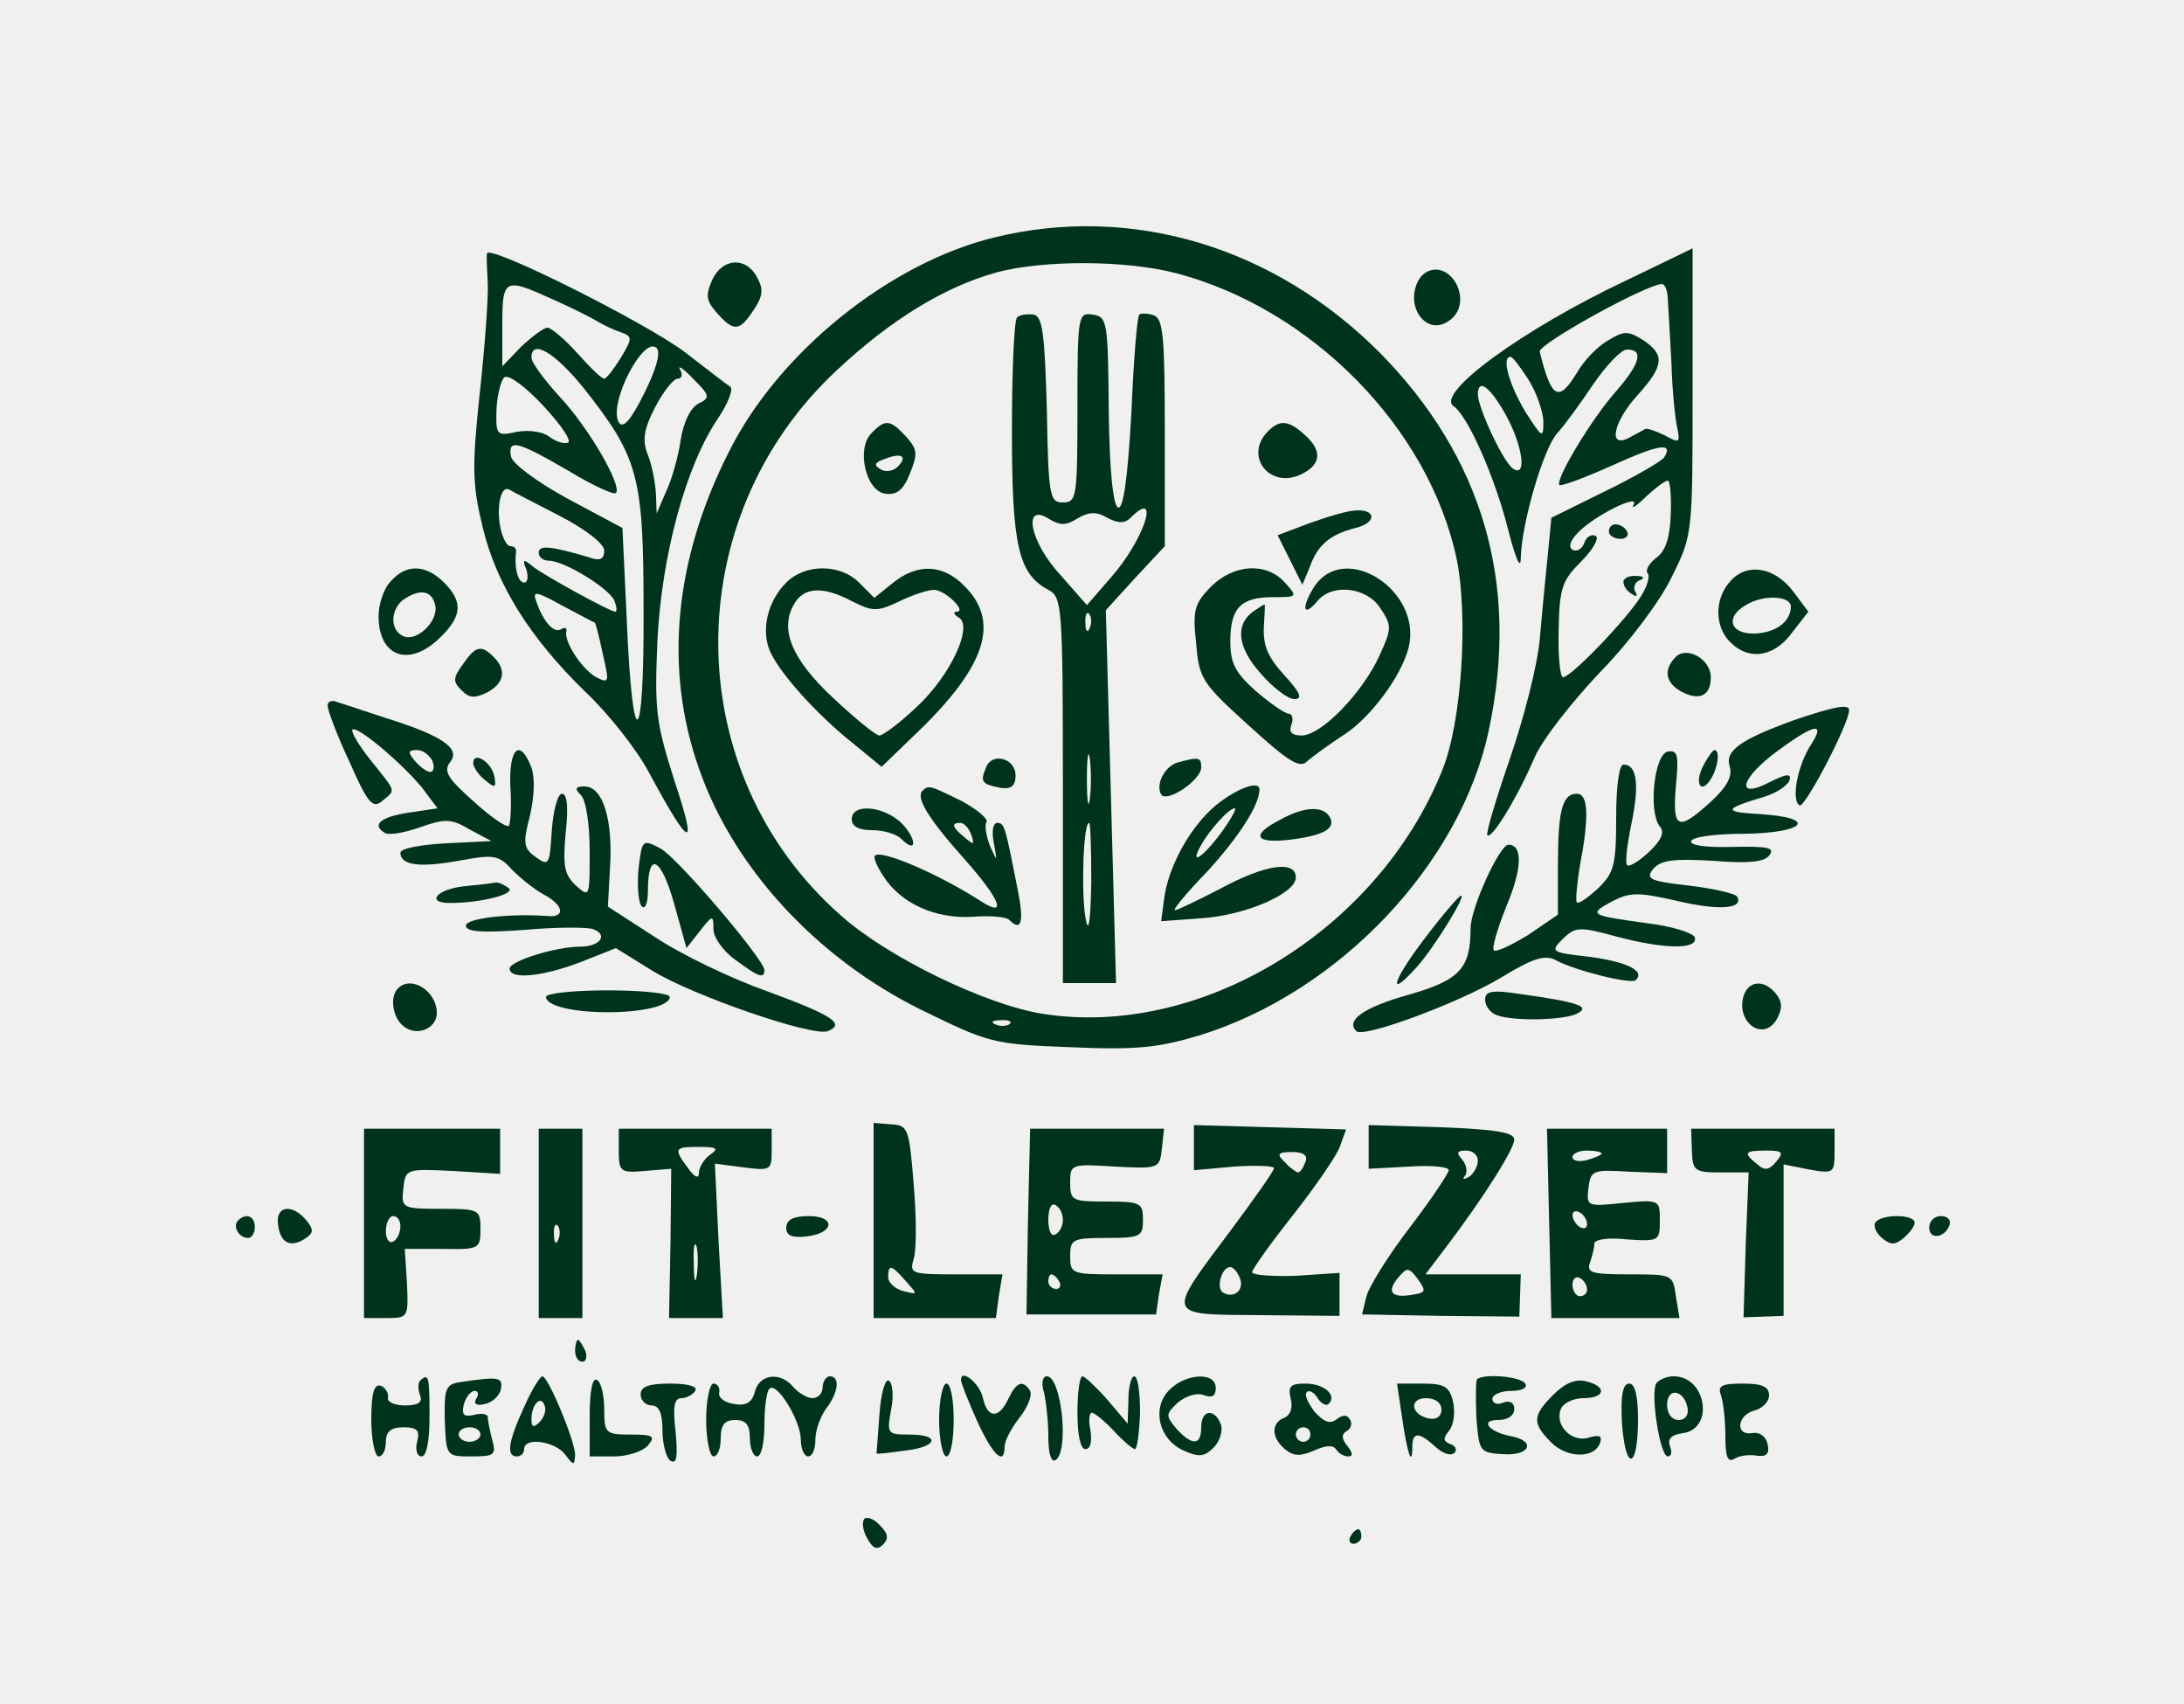
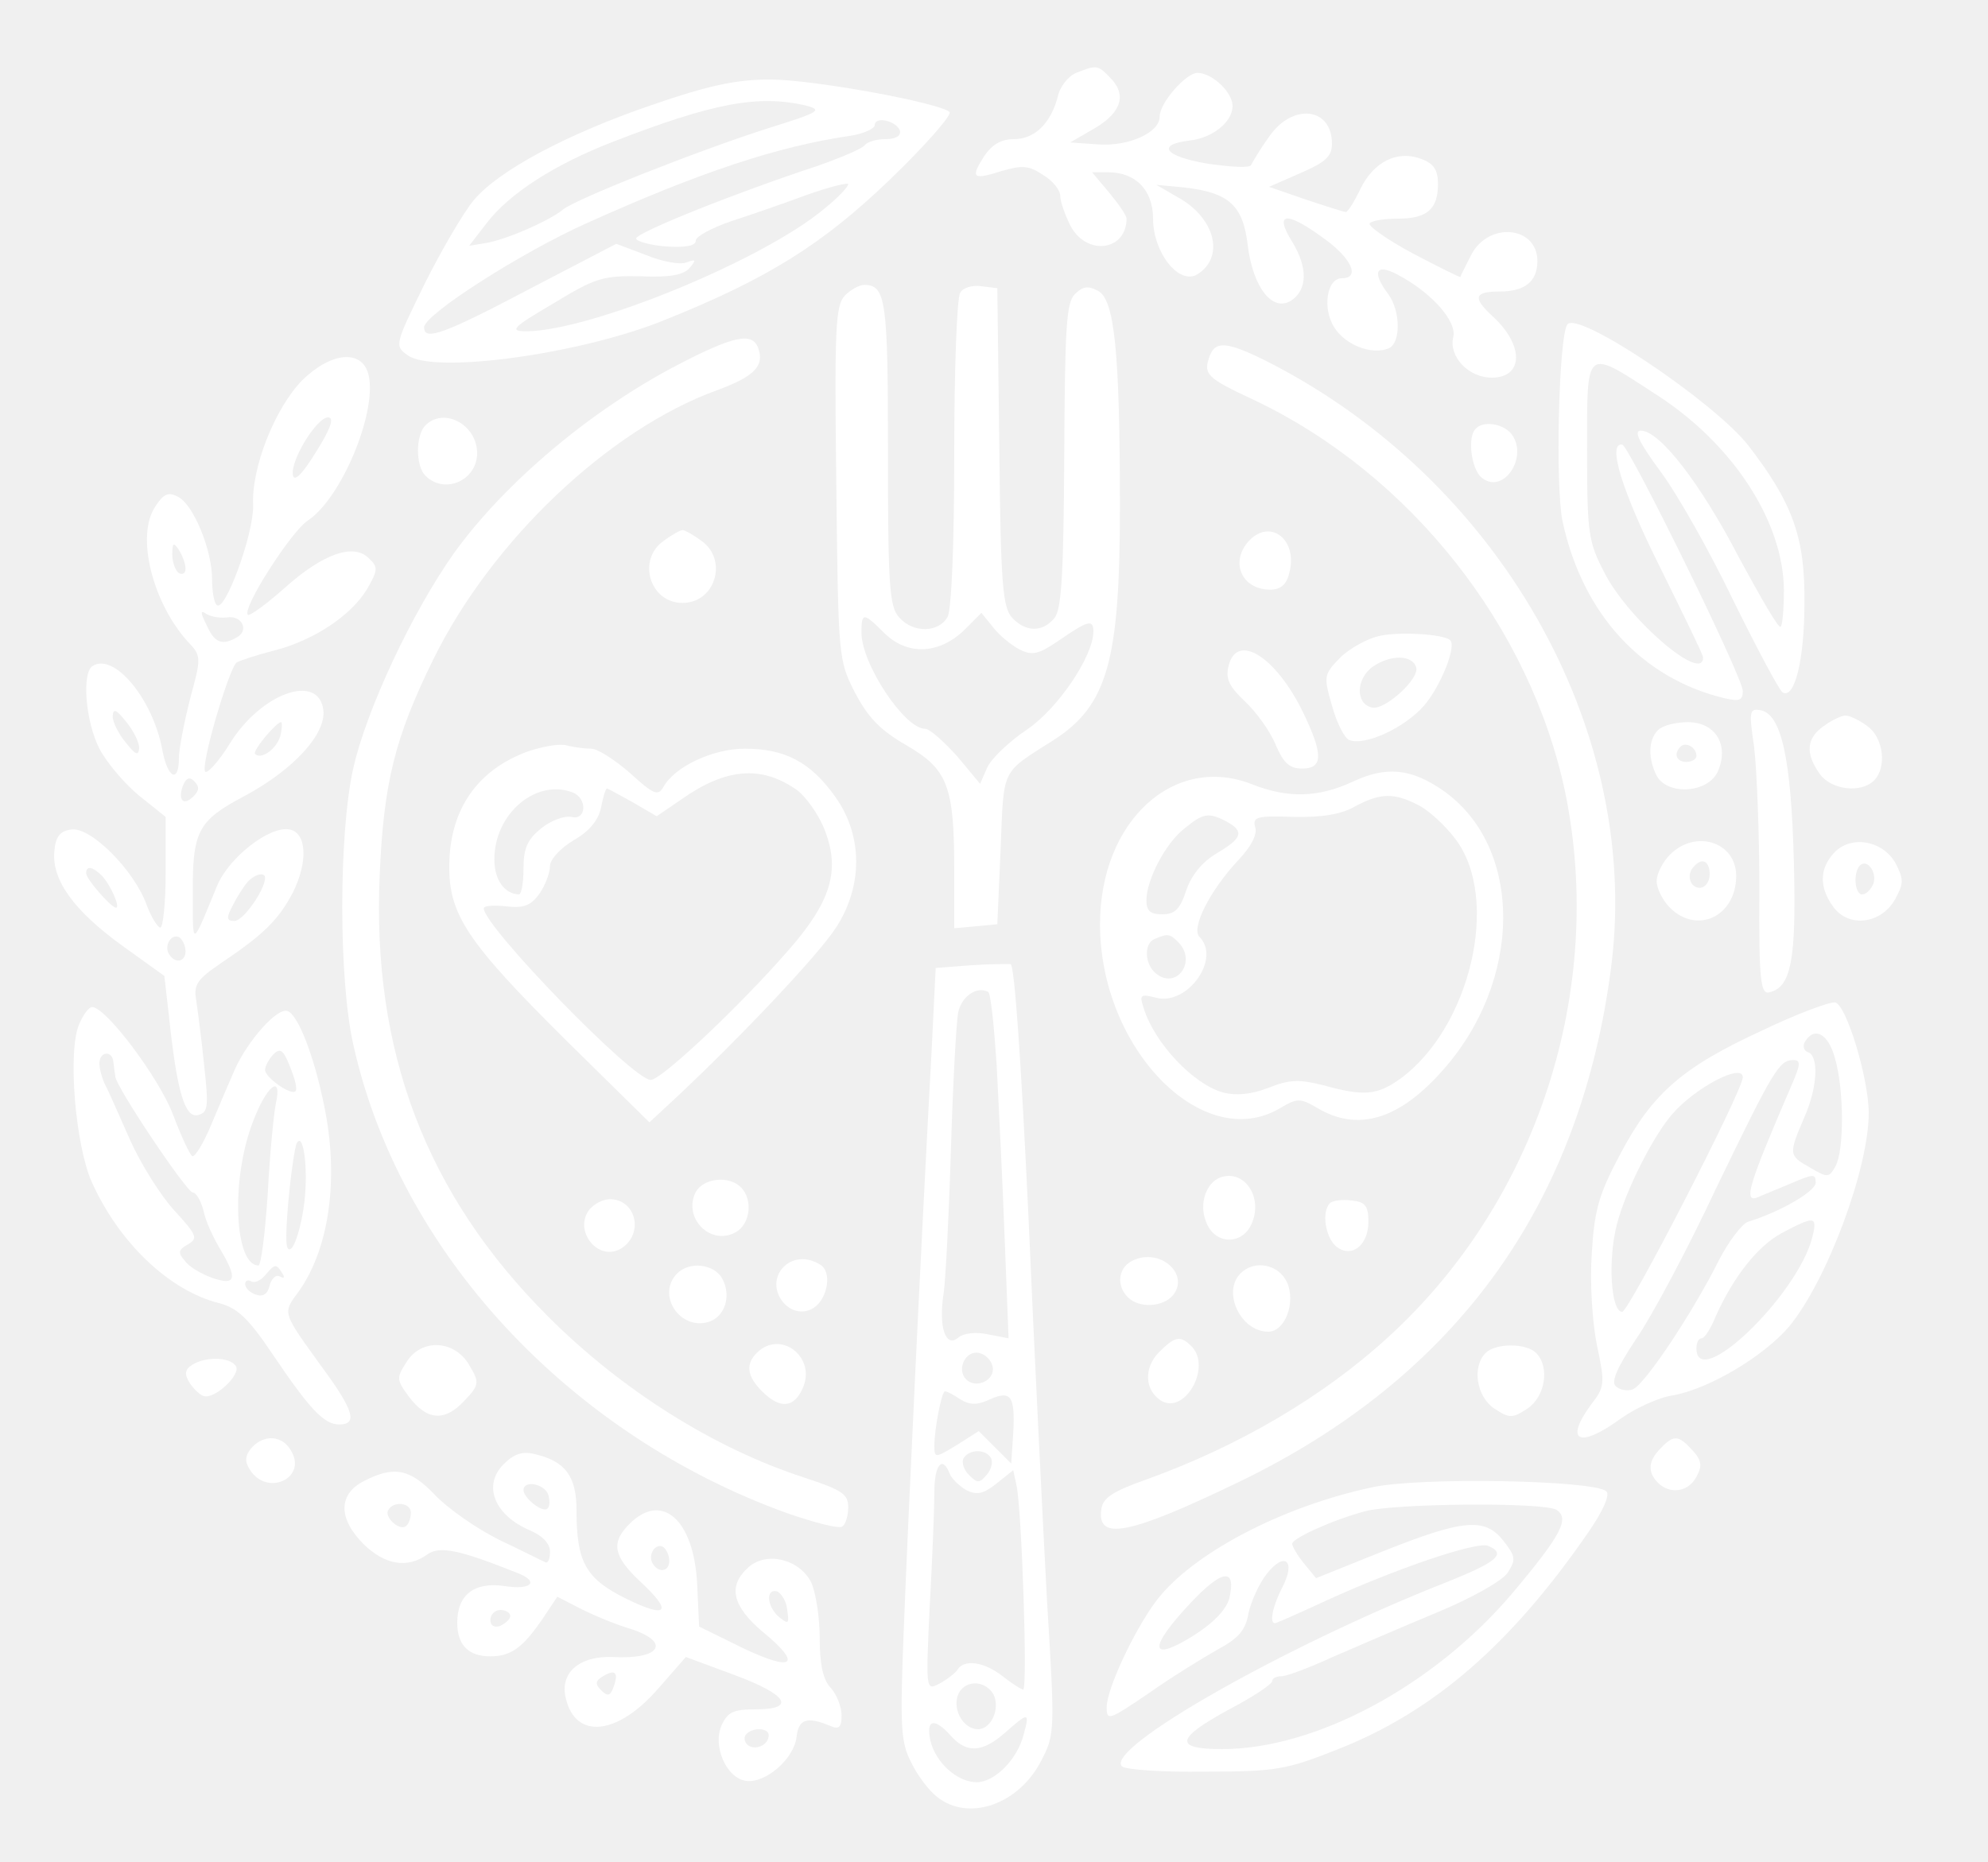
- <svg xmlns="http://www.w3.org/2000/svg" version="1.0" width="300pt" height="234pt" viewBox="0 0 300 234" preserveAspectRatio="xMidYMid meet">
-   <g transform="translate(0,234) scale(0.1,-0.1)" fill="#00331b" stroke="none">
-     <path d="M1366 2014 c-144 -35 -297 -158 -365 -295 -75 -148 -89 -298 -41 -434 47 -136 161 -260 304 -331 94 -46 99 -48 205 -52 91 -4 121 -1 178 16 192 59 359 235 398 419 43 201 -8 375 -150 519 -145 145 -340 204 -529 158z m249 -49 c187 -49 348 -213 386 -393 16 -80 7 -224 -20 -290 -89 -221 -333 -369 -550 -334 -79 13 -212 78 -275 134 -224 196 -226 547 -5 751 73 68 146 113 218 133 64 17 176 17 246 -1z m-228 -1031 c-3 -3 -12 -4 -19 -1 -8 3 -5 6 6 6 11 1 17 -2 13 -5z" />
-     <path d="M1397 1904 c-4 -4 -7 -74 -7 -156 0 -158 9 -196 50 -218 19 -10 20 -21 20 -275 l0 -265 37 0 36 0 -7 256 -7 256 40 44 41 44 0 155 c0 131 -2 157 -15 162 -9 3 -18 3 -20 1 -3 -2 -8 -64 -11 -137 -5 -88 -11 -130 -18 -128 -7 2 -12 50 -13 133 -1 123 -2 129 -22 132 -20 3 -21 0 -21 -127 0 -124 -1 -131 -20 -131 -18 0 -20 8 -22 127 -3 106 -6 128 -18 131 -9 1 -19 0 -23 -4z m83 -276 c15 9 26 10 41 1 15 -8 24 -8 32 0 42 42 19 -30 -27 -82 l-33 -38 -36 41 c-42 45 -53 100 -17 78 16 -10 24 -10 40 0z m17 -150 c-3 -8 -6 -5 -6 6 -1 11 2 17 5 13 3 -3 4 -12 1 -19z m0 -235 c-2 -16 -4 -3 -4 27 0 30 2 43 4 28 2 -16 2 -40 0 -55z m2 -115 c-1 -56 -4 -72 -8 -48 -6 35 -3 130 5 130 2 0 3 -37 3 -82z" />
-     <path d="M1197 1745 c-21 -21 -8 -79 19 -83 16 -2 25 5 34 28 11 27 10 33 -5 50 -22 24 -29 25 -48 5z m36 -46 c-6 -6 -17 -8 -24 -3 -9 5 -8 9 7 14 23 9 31 3 17 -11z" />
-     <path d="M1742 1748 c-35 -35 4 -82 48 -58 25 13 26 32 2 53 -22 20 -34 21 -50 5z" />
-     <path d="M1800 1622 l-45 -17 17 -34 17 -34 10 24 c11 31 28 45 63 54 29 7 29 26 0 24 -9 0 -37 -8 -62 -17z" />
-     <path d="M1080 1540 c-26 -26 -35 -66 -22 -95 14 -31 66 -88 114 -126 l39 -32 56 54 c88 87 106 146 58 194 -29 30 -64 32 -98 5 l-26 -21 -21 21 c-26 26 -74 26 -100 0z m91 -26 c28 -14 34 -14 64 0 18 9 40 16 48 16 15 0 46 -30 31 -30 -5 0 -4 -4 3 -8 20 -12 -11 -79 -57 -122 -23 -22 -47 -40 -52 -40 -5 0 -33 23 -63 51 -57 53 -74 94 -55 128 13 25 40 27 81 5z" />
-     <path d="M1663 1534 c-22 -23 -25 -31 -20 -77 4 -49 8 -55 72 -113 56 -51 71 -60 81 -49 8 7 29 22 47 34 38 23 82 82 92 122 19 78 -88 147 -130 83 -18 -29 -15 -43 5 -19 20 24 67 19 86 -10 16 -24 16 -28 -1 -65 -23 -51 -80 -110 -107 -110 -14 0 -18 5 -14 15 3 8 1 15 -4 15 -5 0 -25 14 -45 31 -28 25 -35 38 -35 68 0 46 14 61 59 61 33 0 34 0 16 20 -25 28 -70 26 -102 -6z" />
-     <path d="M1724 1502 c-28 -18 -25 -50 7 -86 17 -20 38 -36 47 -36 12 0 8 9 -14 33 -22 24 -29 40 -28 65 1 17 2 32 1 32 -1 0 -7 -4 -13 -8z" />
-     <path d="M1354 1285 c-8 -19 -5 -22 21 -27 14 -2 20 3 20 17 0 24 -33 33 -41 10z" />
-     <path d="M1618 1293 c-18 -5 -31 -30 -23 -44 8 -12 55 20 55 37 0 14 -3 15 -32 7z" />
-     <path d="M1267 1254 c-9 -10 8 -38 58 -94 49 -55 59 -81 23 -58 -57 37 -138 72 -146 63 -3 -2 3 -16 12 -29 24 -37 71 -58 122 -55 24 2 46 0 50 -4 17 -17 21 -4 12 41 -17 86 -18 92 -28 92 -6 0 -8 -12 -5 -27 5 -27 5 -27 -5 -5 -5 13 -8 28 -5 33 3 4 -12 17 -34 29 -45 22 -45 22 -54 14z m67 -60 c5 -14 4 -15 -9 -4 -17 14 -19 20 -6 20 5 0 12 -7 15 -16z" />
-     <path d="M1670 1234 c-36 -30 -66 -86 -71 -129 l-4 -30 55 4 c61 4 130 34 130 56 0 24 -42 18 -103 -15 -31 -16 -60 -30 -63 -30 -4 0 16 24 45 54 42 46 71 90 71 112 0 13 -32 1 -60 -22z m10 -34 c-26 -36 -47 -51 -31 -22 12 22 39 52 47 52 3 0 -4 -13 -16 -30z" />
-     <path d="M1170 1215 c0 -10 10 -15 28 -15 15 0 33 -5 40 -12 21 -21 22 -2 2 20 -24 25 -70 30 -70 7z" />
-     <path d="M1758 1214 c-41 -21 -34 -33 15 -27 47 6 63 16 53 32 -10 15 -36 13 -68 -5z" />
-     <path d="M669 1992 c-1 -4 0 -22 1 -41 1 -19 -4 -87 -11 -151 -11 -103 -10 -126 4 -184 19 -79 65 -152 141 -226 32 -30 71 -80 87 -110 57 -106 68 -110 36 -14 -26 82 -28 97 -24 194 6 118 39 240 83 305 14 21 22 41 17 44 -5 3 -33 25 -63 48 -55 41 -269 148 -271 135z m90 -63 c25 -11 53 -25 61 -30 8 -5 23 -12 32 -15 17 -6 17 -8 1 -35 -10 -16 -20 -29 -23 -29 -4 0 -20 16 -37 35 -17 19 -36 35 -41 35 -5 0 -21 -12 -36 -26 l-26 -27 0 57 c0 64 3 65 69 35z m126 -129 c-19 -38 -29 -49 -35 -40 -15 25 34 120 52 102 6 -6 -1 -30 -17 -62z m-84 8 c76 -96 83 -121 83 -305 1 -193 -15 -204 -23 -16 l-6 128 -75 40 c-42 23 -76 48 -78 58 -5 25 9 21 78 -19 33 -20 63 -34 66 -31 9 9 -36 88 -77 132 -21 23 -39 47 -39 54 0 26 32 7 71 -41z m159 -22 c-11 -5 -21 -25 -25 -50 -3 -22 -12 -54 -20 -71 l-13 -30 -1 27 c-1 15 -5 38 -11 53 -8 20 -6 35 10 66 11 21 25 39 31 39 6 0 7 6 3 13 -4 6 5 1 18 -13 23 -23 24 -26 8 -34z m-180 -54 c-6 -2 -17 2 -25 8 -9 7 -27 10 -45 7 -28 -6 -29 -5 -28 31 1 20 6 40 11 44 6 4 30 -14 54 -40 24 -26 39 -48 33 -50z m-12 -100 c37 -19 62 -39 62 -48 0 -12 -6 -15 -22 -9 -51 15 -68 17 -68 6 0 -6 6 -11 14 -11 21 0 83 -38 90 -55 3 -8 4 -15 1 -15 -7 0 -98 50 -113 62 -13 11 -15 10 -9 -4 3 -10 2 -18 -3 -18 -9 0 -14 22 -11 43 0 4 -3 7 -8 7 -5 0 -11 12 -14 27 -5 28 1 56 12 51 3 -2 34 -18 69 -36z m49 -147 c1 0 6 -19 11 -43 9 -39 9 -41 -9 -32 -20 11 -45 50 -41 63 1 5 -2 6 -7 3 -10 -6 -24 9 -34 37 -6 16 -2 16 36 -5 23 -12 43 -23 44 -23z" />
-     <path d="M2234 1955 c-142 -67 -264 -156 -237 -173 19 -13 56 -96 74 -167 11 -43 18 -59 18 -41 1 47 31 150 50 171 10 11 32 41 50 68 18 26 38 47 46 47 23 0 18 -19 -14 -56 -35 -39 -85 -123 -79 -130 3 -2 35 10 73 27 64 29 84 32 71 11 -3 -5 -39 -26 -80 -46 l-75 -37 -5 -52 c-3 -29 -8 -80 -11 -115 -3 -35 -22 -109 -41 -164 -19 -55 -33 -102 -31 -105 6 -6 41 51 65 107 11 25 52 77 90 117 40 41 82 97 98 130 29 58 29 59 29 255 0 109 0 198 0 197 0 0 -41 -20 -91 -44z m57 -27 c1 -13 3 -52 5 -88 1 -36 5 -75 8 -88 4 -20 3 -21 -17 -10 -12 6 -24 10 -27 9 -3 -2 -13 -7 -22 -12 -30 -16 -22 22 12 59 36 40 37 55 7 75 -21 13 -26 13 -49 -1 -14 -8 -33 -28 -42 -44 -25 -41 -35 -36 -51 29 -3 10 145 92 168 93 4 0 8 -10 8 -22z m-191 -110 c11 -18 20 -44 20 -58 0 -23 -2 -21 -25 15 -22 37 -33 75 -20 75 3 0 14 -15 25 -32z m-32 -47 c23 -41 30 -87 11 -75 -13 7 -48 82 -49 102 0 23 16 12 38 -27z m227 -137 c-1 -32 -7 -51 -20 -60 -10 -8 -15 -17 -12 -21 4 -3 0 -18 -9 -32 -20 -32 -96 -111 -107 -111 -4 0 -7 29 -6 65 1 58 5 68 31 94 16 16 25 32 20 35 -6 3 -13 -1 -16 -10 -3 -8 -10 -12 -16 -9 -6 4 -3 13 8 24 22 23 85 54 76 38 -4 -7 4 -2 17 11 13 12 26 22 30 22 3 0 5 -21 4 -46z" />
-     <path d="M2210 1610 c0 -5 7 -10 16 -10 8 0 12 5 9 10 -3 6 -10 10 -16 10 -5 0 -9 -4 -9 -10z" />
-     <path d="M2230 1541 c0 -6 5 -13 12 -17 6 -4 8 -3 4 4 -3 5 0 13 6 15 8 3 6 6 -4 6 -10 1 -18 -3 -18 -8z" />
-     <path d="M978 1955 c-9 -21 -8 -28 7 -45 23 -26 31 -25 50 4 13 19 14 29 5 45 -15 29 -48 27 -62 -4z" />
-     <path d="M1944 1944 c-8 -30 14 -58 38 -49 23 9 30 33 18 56 -16 28 -48 24 -56 -7z" />
-     <path d="M537 1542 c-10 -10 -17 -32 -17 -48 0 -57 43 -71 85 -29 30 29 31 49 5 75 -25 25 -52 26 -73 2z m61 -34 c4 -21 -25 -49 -43 -42 -21 8 -19 41 3 53 21 13 36 9 40 -11z" />
-     <path d="M2377 1542 c-23 -25 -22 -65 2 -86 26 -24 60 -17 84 17 l21 27 -21 28 c-25 33 -63 40 -86 14z m83 -35 c0 -21 -22 -37 -52 -37 -32 0 -38 23 -10 39 24 15 62 13 62 -2z" />
-     <path d="M636 1428 c-14 -19 -14 -24 -2 -36 11 -11 18 -11 35 -3 24 13 27 31 9 49 -17 17 -25 15 -42 -10z" />
-     <path d="M2302 1438 c-18 -18 -14 -36 8 -48 25 -13 40 -5 40 20 0 25 -33 43 -48 28z" />
-     <path d="M450 1371 c0 -6 13 -41 30 -77 25 -57 32 -65 45 -54 19 16 20 11 -15 55 -17 21 -28 40 -26 43 7 6 69 -47 96 -80 l21 -28 -40 -6 c-39 -6 -51 -17 -32 -28 5 -3 26 0 48 8 34 12 43 12 68 -3 l30 -16 -62 -3 c-35 -2 -63 -7 -63 -13 0 -17 26 -21 80 -11 49 9 55 8 74 -13 12 -12 31 -27 44 -34 26 -14 29 -31 5 -29 -52 4 -113 -3 -113 -13 0 -9 23 -10 80 -6 44 4 87 4 95 1 21 -8 9 -24 -18 -24 -34 0 -97 -20 -97 -30 0 -16 46 -11 98 9 l48 19 50 -31 c55 -34 220 -91 241 -83 25 10 6 22 -84 55 -48 17 -117 50 -153 74 l-65 42 3 55 c4 65 -10 110 -35 110 -13 0 -14 -3 -5 -12 7 -7 12 -40 12 -77 0 -63 0 -64 -19 -47 -16 15 -18 27 -14 72 4 36 2 54 -5 54 -6 0 -12 -23 -14 -50 -3 -48 -4 -50 -22 -37 -17 12 -18 19 -8 57 6 27 7 51 2 66 -16 41 -31 27 -29 -26 2 -27 0 -52 -2 -54 -3 -3 -25 12 -49 34 -35 31 -41 41 -32 53 16 19 -11 37 -88 61 -30 10 -61 20 -67 22 -7 3 -13 1 -13 -5z m144 -76 c3 -8 2 -15 -3 -15 -5 0 -14 7 -21 15 -10 12 -10 15 3 15 8 0 17 -7 21 -15z" />
-     <path d="M2464 1351 c-74 -27 -95 -42 -88 -64 4 -13 -4 -28 -26 -48 -45 -41 -53 -38 -48 21 4 43 3 50 -11 48 -19 -4 -27 -83 -11 -103 7 -8 2 -19 -15 -35 -14 -13 -27 -21 -30 -18 -3 3 0 28 6 57 11 53 8 81 -11 81 -6 0 -10 -30 -10 -73 0 -65 -3 -76 -25 -97 -14 -13 -27 -22 -29 -19 -2 2 0 24 4 49 13 68 12 100 -4 100 -20 0 -26 -23 -26 -99 l0 -67 -41 -28 c-23 -14 -44 -24 -47 -21 -3 3 5 30 17 60 22 52 23 85 3 85 -12 0 -52 -87 -52 -115 0 -55 -15 -71 -85 -91 -61 -17 -87 -35 -72 -50 10 -10 141 39 198 73 44 27 61 32 75 25 27 -15 105 -34 111 -28 13 13 -12 25 -63 32 -54 6 -55 7 -37 25 17 16 22 17 73 3 68 -18 113 -18 108 -1 -3 6 -31 15 -64 19 -80 11 -83 12 -50 30 25 13 36 13 89 1 59 -14 93 -11 83 6 -3 4 -33 11 -67 15 -53 6 -59 9 -48 23 11 12 28 14 81 11 48 -4 71 -2 78 7 9 11 -1 13 -50 12 -36 -1 -59 2 -57 8 2 6 35 10 72 10 85 1 103 22 23 27 -52 3 -51 7 6 24 16 5 31 15 34 22 3 10 -3 10 -27 -2 -48 -25 -41 5 11 43 50 37 66 40 46 9 -19 -29 -28 -77 -16 -84 7 -4 68 112 68 131 0 9 -23 4 -76 -14z" />
-     <path d="M2340 1289 c-13 -24 -4 -41 10 -19 10 16 13 40 5 40 -2 0 -9 -9 -15 -21z" />
-     <path d="M650 1292 c0 -5 7 -16 16 -23 14 -12 16 -11 13 5 -4 20 -29 35 -29 18z" />
-     <path d="M877 1146 c-2 -22 0 -45 4 -50 5 -6 9 3 9 21 0 55 18 46 36 -18 l17 -61 18 23 c18 23 19 23 19 3 0 -11 13 -30 30 -42 31 -23 40 -27 40 -14 -1 15 -119 154 -143 167 -25 13 -25 12 -30 -29z" />
-     <path d="M638 1123 c-38 -4 -54 -23 -20 -23 44 0 93 13 80 21 -7 5 -15 8 -18 7 -3 -1 -22 -3 -42 -5z" />
-     <path d="M1956 1050 c-44 -58 -51 -84 -9 -37 23 26 67 97 60 97 -3 0 -26 -27 -51 -60z" />
-     <path d="M547 983 c-12 -11 -8 -40 7 -52 18 -15 46 -4 46 18 0 30 -35 52 -53 34z" />
-     <path d="M2396 975 c-14 -37 26 -68 45 -34 8 15 7 24 -2 35 -15 18 -35 18 -43 -1z" />
-     <path d="M750 971 c0 -12 36 -21 85 -21 49 0 85 9 85 21 0 5 -38 9 -85 9 -47 0 -85 -4 -85 -9z" />
-     <path d="M2040 967 c0 -8 7 -18 16 -21 23 -9 97 -7 112 3 16 9 -1 15 -80 26 -39 6 -48 4 -48 -8z" />
-     <path d="M1200 664 l0 -134 84 0 84 0 4 30 5 30 -64 0 c-61 0 -64 1 -58 21 4 12 4 58 0 103 -6 77 -8 81 -31 82 l-24 2 0 -134z m44 -83 c17 -19 17 -19 -3 -14 -12 3 -21 12 -21 19 0 18 4 18 24 -5z" />
-     <path d="M1640 764 l0 -31 55 5 c30 2 55 1 55 -2 0 -4 -27 -42 -59 -85 -90 -120 -91 -116 39 -117 l110 -1 0 30 0 29 -60 -4 c-33 -1 -60 1 -60 5 0 4 25 39 55 77 30 38 59 80 65 94 l9 25 -105 3 -104 3 0 -31z m153 -20 c-3 -8 -7 -14 -10 -14 -2 0 -11 6 -18 14 -12 11 -10 14 10 14 16 0 22 -5 18 -14z m-90 -159 c7 -16 -8 -29 -23 -20 -10 6 -2 35 10 35 4 0 10 -7 13 -15z" />
-     <path d="M1880 765 l0 -30 55 3 c30 2 55 0 55 -5 0 -4 -24 -40 -53 -78 -30 -39 -56 -81 -60 -95 l-6 -25 108 -2 108 -1 1 29 1 29 -66 0 -65 0 28 37 c51 67 94 135 94 148 0 10 -25 14 -100 17 l-100 3 0 -30z m150 -19 c0 -8 -6 -18 -12 -22 -7 -4 -10 -4 -6 1 4 4 3 14 -3 22 -9 10 -8 13 5 13 9 0 16 -6 16 -14z m-90 -184 c-29 -5 -36 4 -19 24 12 14 14 14 27 -3 11 -16 11 -18 -8 -21z" />
-     <path d="M500 660 l0 -130 31 0 c30 0 30 1 28 48 l-3 47 52 0 c50 -1 52 0 52 27 0 27 -2 28 -54 28 -54 0 -55 1 -52 28 3 27 4 27 68 24 l65 -4 0 31 0 31 -94 0 -93 0 0 -130z m50 -4 c0 -8 -4 -18 -10 -21 -5 -3 -10 3 -10 14 0 12 5 21 10 21 6 0 10 -6 10 -14z" />
-     <path d="M740 660 l0 -130 30 0 30 0 0 130 0 130 -30 0 -30 0 0 -130z m27 -22 c-3 -8 -6 -5 -6 6 -1 11 2 17 5 13 3 -3 4 -12 1 -19z" />
-     <path d="M850 760 c0 -29 2 -31 36 -28 l36 3 -1 -102 -2 -103 37 0 37 0 -6 106 -5 106 39 -5 c38 -5 39 -4 39 24 l0 29 -105 0 -105 0 0 -30z m125 -6 c-8 -6 -15 -17 -15 -25 0 -8 -6 -6 -15 7 -20 27 -19 29 15 29 25 0 28 -2 15 -11z m-18 -166 c-2 -13 -4 -5 -4 17 -1 22 1 32 4 23 2 -10 2 -28 0 -40z" />
-     <path d="M1412 662 l-2 -127 89 0 89 0 4 28 5 27 -64 0 c-61 0 -63 1 -63 25 0 23 3 25 50 25 47 0 50 2 50 25 0 23 -3 25 -50 25 -47 0 -50 1 -50 26 0 25 1 26 61 22 61 -3 62 -3 65 25 l3 27 -92 0 -92 0 -3 -128z m48 3 c0 -8 -4 -17 -10 -20 -6 -4 -10 5 -10 20 0 15 4 24 10 20 6 -3 10 -12 10 -20z m-5 -85 c3 -5 1 -10 -4 -10 -6 0 -11 5 -11 10 0 6 2 10 4 10 3 0 8 -4 11 -10z" />
-     <path d="M2128 660 l3 -130 88 0 88 0 -5 30 c-4 30 -5 30 -64 30 -51 0 -59 2 -54 16 3 9 6 20 6 26 0 6 19 9 45 6 44 -3 45 -2 45 26 0 28 0 29 -51 24 -49 -5 -50 -5 -47 21 3 24 6 25 56 22 l52 -2 0 30 0 31 -82 0 -83 0 3 -130z m72 96 c0 -2 -9 -6 -20 -9 -11 -3 -20 -1 -20 4 0 5 9 9 20 9 11 0 20 -2 20 -4z m-20 -97 c0 -6 -4 -7 -10 -4 -5 3 -10 11 -10 16 0 6 5 7 10 4 6 -3 10 -11 10 -16z m0 -90 c0 -5 -4 -9 -10 -9 -5 0 -10 7 -10 16 0 8 5 12 10 9 6 -3 10 -10 10 -16z" />
-     <path d="M2324 760 c1 -28 4 -30 39 -30 l39 0 -4 -99 -3 -100 28 1 27 1 0 104 0 104 35 -7 c34 -6 35 -5 35 25 l0 31 -99 0 -98 0 1 -30z m116 -15 c-10 -12 -16 -13 -26 -4 -20 16 -18 19 12 19 22 0 25 -2 14 -15z" />
-     <path d="M382 658 c3 -25 17 -32 37 -19 12 8 12 12 2 25 -20 24 -43 20 -39 -6z" />
-     <path d="M327 664 c-8 -8 1 -24 14 -24 5 0 9 7 9 15 0 15 -12 20 -23 9z" />
-     <path d="M1080 654 c0 -11 8 -14 27 -12 39 4 42 28 4 28 -21 0 -31 -5 -31 -16z" />
-     <path d="M2576 661 c-3 -5 1 -14 9 -21 12 -10 18 -10 30 0 8 7 15 16 15 21 0 12 -47 12 -54 0z" />
-     <path d="M2650 654 c0 -17 22 -14 28 4 2 7 -3 12 -12 12 -9 0 -16 -7 -16 -16z" />
-     <path d="M790 485 c0 -8 4 -15 10 -15 5 0 7 7 4 15 -4 8 -8 15 -10 15 -2 0 -4 -7 -4 -15z" />
-     <path d="M577 444 c-3 -3 -3 -12 0 -20 4 -10 -3 -14 -21 -14 -14 0 -25 5 -23 11 1 6 -4 14 -10 16 -9 3 -13 -10 -13 -46 0 -28 5 -51 10 -51 6 0 10 9 10 20 0 14 7 20 24 20 19 0 23 -4 19 -20 -3 -11 0 -20 6 -20 7 0 11 21 11 55 0 55 -1 60 -13 49z" />
-     <path d="M632 442 c-20 -3 -22 -9 -21 -53 2 -49 2 -49 37 -49 31 0 34 2 28 23 -3 12 -6 26 -6 31 0 4 -8 6 -19 3 -14 -3 -17 0 -14 14 3 11 10 19 15 19 5 0 6 -5 2 -11 -4 -7 1 -10 12 -7 10 2 20 11 22 20 3 17 -2 18 -56 10z m28 -72 c0 -5 -7 -10 -15 -10 -8 0 -15 5 -15 10 0 6 7 10 15 10 8 0 15 -4 15 -10z" />
-     <path d="M720 408 c-22 -48 -25 -68 -10 -68 6 0 10 5 10 10 0 17 42 11 56 -7 12 -16 13 -16 14 -1 0 19 -37 108 -45 108 -3 0 -15 -19 -25 -42z m21 -21 c-8 -8 -11 -7 -11 4 0 20 13 34 18 19 3 -7 -1 -17 -7 -23z" />
-     <path d="M810 396 l0 -56 34 0 c18 0 39 7 46 15 11 13 7 15 -24 15 -34 0 -36 2 -36 34 0 19 -4 38 -10 41 -6 4 -10 -15 -10 -49z" />
-     <path d="M1037 429 c-4 -15 -12 -20 -29 -17 -13 2 -22 9 -20 16 1 6 -2 12 -8 12 -5 0 -10 -22 -10 -50 0 -27 5 -50 10 -50 6 0 10 11 10 25 0 18 5 25 20 25 15 0 20 -7 20 -25 0 -14 5 -25 10 -25 6 0 10 20 10 43 0 24 3 47 7 50 10 10 43 -44 43 -70 0 -13 5 -23 10 -23 6 0 10 10 10 23 0 13 7 32 15 43 17 22 19 44 5 44 -5 0 -10 -7 -10 -15 0 -8 -6 -15 -14 -15 -7 0 -19 7 -26 15 -18 22 -47 18 -53 -6z" />
-     <path d="M1208 397 c-2 -28 -4 -52 -4 -53 1 -1 18 1 39 4 45 5 50 22 6 22 -30 0 -31 1 -25 34 4 19 2 37 -3 40 -5 3 -11 -17 -13 -47z" />
-     <path d="M1320 445 c0 -4 10 -29 22 -56 22 -48 38 -63 38 -35 0 7 9 25 21 40 11 14 17 30 14 36 -10 16 -19 12 -30 -11 -13 -28 -29 -27 -35 2 -5 20 -30 40 -30 24z" />
-     <path d="M1434 428 c3 -13 6 -40 6 -61 0 -23 4 -36 10 -32 19 12 8 115 -12 115 -6 0 -8 -10 -4 -22z" />
-     <path d="M1480 400 c0 -30 4 -50 11 -50 7 0 9 10 7 25 -3 14 -2 25 2 25 3 0 17 -11 30 -25 13 -14 26 -25 29 -25 3 0 6 23 7 50 0 28 -3 50 -8 50 -4 0 -8 -15 -8 -32 l-1 -33 -28 33 c-15 17 -31 32 -34 32 -4 0 -7 -22 -7 -50z" />
-     <path d="M1605 430 c-23 -25 -13 -67 21 -82 20 -9 28 -9 41 4 9 9 13 24 10 32 -9 23 -27 20 -27 -4 0 -25 -12 -26 -34 -2 -15 18 -15 20 2 36 11 9 26 14 36 10 11 -4 16 -1 16 10 0 23 -43 20 -65 -4z" />
-     <path d="M2029 446 c-2 -2 -2 -26 -1 -53 4 -47 4 -48 38 -50 37 -2 44 19 8 25 -29 6 -42 22 -16 22 13 0 22 6 22 15 0 9 -6 12 -15 9 -8 -4 -15 -1 -15 5 0 6 12 11 26 11 14 0 23 4 19 10 -6 10 -57 14 -66 6z" />
-     <path d="M2134 425 c-29 -29 -30 -39 -3 -66 22 -22 60 -22 67 0 3 9 -1 11 -15 7 -24 -8 -48 17 -39 39 3 8 17 15 31 15 30 0 33 16 4 23 -14 4 -29 -2 -45 -18z" />
-     <path d="M2275 440 c-8 -14 5 -100 16 -100 5 0 6 6 3 14 -4 10 2 16 18 18 43 6 32 78 -13 78 -10 0 -21 -5 -24 -10z m43 -33 c2 -10 -3 -17 -12 -17 -10 0 -16 9 -16 21 0 24 23 21 28 -4z" />
-     <path d="M880 425 c0 -8 7 -15 15 -15 10 0 15 -10 15 -34 0 -19 5 -38 11 -42 9 -5 10 6 7 40 -4 34 -2 46 8 46 7 0 16 5 19 10 4 6 -10 10 -34 10 -30 0 -41 -4 -41 -15z" />
-     <path d="M1290 390 c0 -27 5 -50 10 -50 6 0 10 23 10 50 0 28 -4 50 -10 50 -5 0 -10 -22 -10 -50z" />
-     <path d="M1773 419 c3 -12 0 -22 -9 -26 -18 -7 -18 -27 1 -43 12 -10 21 -10 40 -2 15 7 26 8 30 2 4 -6 11 -10 17 -10 7 0 6 5 -1 14 -8 10 -9 16 -1 21 6 3 8 11 4 16 -4 7 -10 6 -18 0 -9 -7 -17 -4 -30 10 -9 12 -15 24 -11 27 3 4 10 0 15 -8 5 -8 12 -11 15 -8 12 12 -6 28 -32 28 -21 0 -24 -4 -20 -21z m27 -49 c0 -5 -4 -10 -10 -10 -5 0 -10 5 -10 10 0 6 5 10 10 10 6 0 10 -4 10 -10z" />
-     <path d="M1926 393 c7 -49 14 -69 14 -40 0 21 9 21 32 0 10 -9 21 -13 26 -8 4 4 1 10 -6 12 -10 4 -10 8 -1 19 6 8 8 25 5 39 -5 21 -12 25 -42 25 l-35 0 7 -47z m54 11 c0 -9 -7 -14 -17 -12 -25 5 -28 28 -4 28 12 0 21 -6 21 -16z" />
-     <path d="M2228 385 c5 -67 22 -63 22 6 0 32 -4 49 -12 49 -9 0 -12 -16 -10 -55z" />
-     <path d="M2364 424 c3 -9 6 -34 6 -55 0 -30 3 -38 13 -32 6 4 20 6 30 4 14 -2 18 3 15 16 -2 10 -11 17 -21 15 -24 -4 -21 25 3 31 11 3 20 12 20 21 0 12 -10 16 -36 16 -29 0 -35 -3 -30 -16z" />
-     <path d="M1187 254 c-3 -4 -2 -16 4 -26 8 -15 14 -17 22 -9 8 8 7 15 -4 26 -8 9 -18 13 -22 9z" />
-     <path d="M1855 230 c-3 -5 -1 -10 4 -10 6 0 11 5 11 10 0 6 -2 10 -4 10 -3 0 -8 -4 -11 -10z" />
+ <svg xmlns="http://www.w3.org/2000/svg" version="1.0" width="300pt" height="281pt" viewBox="0 0 300 281" preserveAspectRatio="xMidYMid meet">
+   <g transform="translate(0,281) scale(0.1,-0.1)" fill="#ffffff" stroke="none">
+     <path d="M1624 2700 c-12 -5 -25 -21 -28 -37 -11 -40 -35 -63 -66 -63 -19 0 -33 -8 -45 -26 -21 -33 -17 -36 27 -22 31 9 41 8 62 -6 15 -9 26 -23 26 -32 0 -8 7 -28 15 -44 24 -47 85 -39 85 10 0 5 -12 22 -26 39 l-26 31 24 0 c42 0 68 -27 68 -70 0 -51 39 -101 67 -84 40 25 28 81 -24 113 l-38 22 43 -4 c67 -8 88 -27 95 -88 8 -63 37 -100 65 -83 25 16 26 50 2 89 -28 45 -9 47 48 5 42 -30 55 -60 27 -60 -23 0 -30 -46 -11 -75 17 -26 56 -41 81 -31 19 7 19 56 0 82 -25 33 -19 47 13 30 52 -27 91 -71 85 -95 -7 -29 23 -61 58 -61 49 0 49 50 0 94 -29 27 -26 36 12 36 38 0 57 15 57 46 0 53 -74 60 -100 9 -8 -16 -16 -31 -16 -33 -1 -1 -33 15 -73 36 -39 21 -68 42 -64 45 3 4 23 7 43 7 43 0 60 14 60 52 0 21 -6 31 -25 38 -36 14 -72 -4 -92 -45 -9 -19 -19 -35 -22 -35 -3 0 -31 9 -61 19 l-55 19 48 21 c37 16 47 25 47 44 0 56 -61 62 -96 9 -13 -18 -24 -37 -26 -41 -2 -5 -31 -3 -66 2 -65 11 -78 29 -26 35 34 4 64 28 64 52 0 21 -31 50 -53 50 -17 0 -57 -45 -57 -66 0 -24 -46 -45 -92 -42 l-43 3 38 22 c40 24 48 51 21 77 -17 18 -20 18 -50 6z" />
+     <path d="M985 2652 c-129 -44 -232 -99 -270 -144 -15 -18 -48 -74 -74 -126 -45 -92 -46 -94 -26 -108 38 -29 260 1 388 53 157 63 239 115 340 212 54 52 94 98 90 102 -16 14 -206 49 -271 49 -51 0 -93 -9 -177 -38z m230 -1 c27 -7 23 -10 -54 -34 -107 -34 -291 -107 -311 -123 -20 -17 -89 -47 -118 -51 l-24 -4 27 35 c34 44 102 88 190 122 152 59 219 71 290 55z m143 -38 c2 -8 -6 -13 -22 -13 -13 0 -27 -4 -31 -9 -3 -5 -36 -19 -73 -32 -119 -39 -272 -100 -272 -109 0 -4 20 -10 45 -12 30 -2 45 1 45 9 0 6 24 19 53 29 28 9 80 27 115 40 34 12 62 19 62 16 0 -4 -16 -21 -36 -37 -93 -78 -352 -184 -449 -185 -27 0 -23 5 40 42 64 39 75 42 132 41 44 -2 65 2 74 13 10 12 9 13 -5 8 -9 -4 -37 1 -61 11 l-45 17 -123 -64 c-138 -73 -167 -83 -167 -62 0 19 145 112 245 157 171 77 288 116 398 132 20 3 37 11 37 16 0 14 32 7 38 -8z" />
+     <path d="M1275 2364 c-14 -15 -16 -47 -13 -283 3 -263 3 -267 28 -316 20 -38 38 -57 78 -80 62 -36 72 -61 72 -188 l0 -88 33 3 32 3 5 114 c5 124 0 113 80 164 81 52 100 119 100 351 0 234 -8 314 -33 327 -15 8 -23 7 -35 -5 -13 -13 -15 -51 -16 -244 -1 -178 -4 -233 -15 -245 -18 -22 -44 -21 -64 1 -14 16 -17 52 -19 258 l-3 239 -24 3 c-13 2 -28 -2 -32 -10 -5 -7 -9 -116 -9 -241 0 -138 -4 -236 -10 -248 -13 -24 -52 -25 -73 -1 -15 16 -17 49 -17 248 0 231 -3 254 -36 254 -7 0 -20 -7 -29 -16z m59 -509 c34 -34 81 -33 119 2 l28 28 17 -21 c9 -12 27 -27 40 -34 20 -10 29 -8 61 14 42 29 51 32 51 13 0 -37 -53 -116 -100 -148 -27 -18 -54 -44 -60 -57 l-11 -25 -35 42 c-20 22 -41 41 -48 41 -31 0 -96 98 -96 145 0 31 3 31 34 0z" />
+     <path d="M2365 2320 c-13 -20 -18 -246 -7 -297 30 -139 119 -237 245 -267 22 -5 27 -3 27 11 0 21 -172 371 -182 372 -23 3 0 -71 57 -185 35 -71 65 -132 65 -136 1 -40 -111 55 -148 126 -25 48 -27 59 -27 186 0 158 -4 155 105 84 115 -74 191 -191 192 -294 0 -28 -2 -54 -5 -56 -3 -3 -30 44 -62 103 -58 112 -120 193 -149 193 -11 0 -3 -17 30 -62 26 -35 75 -122 110 -195 36 -73 69 -135 74 -138 18 -11 33 49 33 135 1 98 -17 150 -85 238 -52 66 -259 205 -273 182z" />
+     <path d="M1024 2260 c-131 -68 -262 -178 -339 -285 -63 -89 -132 -236 -152 -325 -22 -99 -22 -318 0 -416 69 -313 325 -589 655 -708 41 -14 78 -24 83 -20 5 3 9 16 9 29 0 20 -9 26 -67 45 -135 44 -274 131 -386 243 -184 184 -266 400 -254 667 6 139 23 207 81 325 88 179 265 347 428 406 57 21 72 37 62 64 -9 24 -37 18 -120 -25z" />
+     <path d="M1826 2274 c-11 -29 -6 -34 67 -68 235 -112 416 -341 469 -592 61 -298 -42 -617 -267 -822 -98 -90 -226 -165 -365 -215 -51 -18 -66 -28 -68 -45 -7 -48 41 -39 205 40 331 159 520 421 565 784 43 356 -171 731 -519 908 -60 30 -78 32 -87 10z" />
+     <path d="M456 2236 c-41 -42 -77 -132 -74 -189 1 -43 -43 -163 -55 -150 -4 3 -7 21 -7 39 0 44 -28 112 -51 124 -15 8 -22 5 -35 -15 -29 -44 -4 -144 49 -203 21 -22 21 -24 4 -86 -9 -36 -17 -76 -17 -90 0 -39 -17 -31 -25 12 -14 76 -72 147 -105 127 -17 -10 -11 -84 10 -125 11 -21 38 -53 60 -71 l40 -32 0 -84 c0 -46 -4 -83 -8 -83 -4 0 -14 16 -21 35 -19 52 -84 117 -113 113 -17 -2 -24 -10 -26 -33 -4 -43 29 -89 102 -142 l64 -46 7 -61 c12 -114 24 -154 44 -149 15 4 16 12 9 76 -4 40 -10 84 -12 98 -4 23 2 31 37 55 64 43 87 65 109 107 23 46 21 90 -5 95 -30 6 -91 -42 -109 -84 -39 -95 -37 -94 -37 -17 -1 98 7 114 77 151 75 40 124 94 120 130 -7 57 -94 26 -141 -50 -16 -26 -33 -45 -37 -43 -9 5 35 155 47 165 5 3 29 11 56 18 60 15 117 53 141 93 16 28 17 33 3 46 -23 24 -70 7 -127 -44 -28 -25 -53 -43 -56 -41 -9 10 65 125 90 142 51 33 106 165 92 221 -10 38 -56 34 -100 -9z m21 -108 c-21 -34 -33 -46 -35 -35 -4 22 36 87 53 87 10 0 4 -17 -18 -52z m-197 -176 c0 -7 -4 -10 -10 -7 -5 3 -10 16 -10 28 0 18 2 19 10 7 5 -8 10 -21 10 -28z m62 -74 c22 4 34 -18 17 -29 -23 -14 -35 -10 -47 17 -10 20 -10 24 0 17 7 -4 20 -6 30 -5z m-132 -197 c-1 -12 -5 -11 -20 8 -11 13 -20 31 -20 40 1 12 5 11 20 -8 11 -13 20 -31 20 -40z m213 18 c-6 -20 -29 -36 -38 -27 -5 4 32 48 39 48 2 0 2 -9 -1 -21z m-131 -91 c-15 -15 -24 -6 -16 16 5 12 10 14 17 7 8 -8 8 -14 -1 -23z m-138 -120 c13 -14 28 -48 21 -48 -7 0 -45 43 -45 52 0 12 10 10 24 -4z m246 -3 c0 -18 -33 -65 -46 -65 -12 0 -13 4 -3 23 6 12 16 28 22 35 10 12 27 17 27 7z m-120 -111 c0 -16 -16 -19 -25 -4 -8 13 4 32 16 25 5 -4 9 -13 9 -21z" />
+     <path d="M642 2168 c-15 -15 -15 -61 0 -76 29 -29 78 -7 78 34 0 43 -50 70 -78 42z" />
+     <path d="M2227 2163 c-13 -12 -7 -61 9 -74 33 -27 72 33 44 67 -13 15 -42 19 -53 7z" />
+     <path d="M1002 1994 c-41 -28 -22 -94 28 -94 50 0 69 66 28 94 -12 9 -25 16 -28 16 -3 0 -16 -7 -28 -16z" />
+     <path d="M1886 1995 c-31 -32 -13 -75 31 -75 16 0 25 8 29 27 12 48 -28 80 -60 48z" />
+     <path d="M2081 1850 c-18 -4 -45 -19 -59 -33 -24 -25 -25 -27 -12 -72 7 -26 19 -49 26 -52 24 -9 83 18 113 52 25 29 50 91 39 99 -10 9 -78 13 -107 6z m56 -47 c6 -17 -47 -65 -66 -61 -26 5 -25 44 1 62 26 18 59 18 65 -1z" />
+     <path d="M1854 1805 c-5 -20 1 -31 25 -54 17 -16 38 -45 46 -65 12 -28 21 -36 40 -36 30 0 32 19 6 75 -41 91 -104 133 -117 80z" />
+     <path d="M2647 1683 c4 -32 8 -129 8 -216 -1 -135 2 -157 14 -155 34 7 42 48 38 198 -4 156 -19 222 -50 228 -17 3 -18 -1 -10 -55z" />
+     <path d="M2752 1714 c-26 -18 -28 -41 -6 -72 17 -24 62 -30 82 -10 20 20 14 65 -10 82 -12 9 -27 16 -33 16 -6 0 -21 -7 -33 -16z" />
+     <path d="M2502 1708 c-15 -15 -15 -43 -2 -69 17 -30 77 -26 92 6 18 40 -3 75 -45 75 -18 0 -38 -5 -45 -12z m58 -39 c0 -5 -7 -9 -15 -9 -15 0 -20 12 -9 23 8 8 24 -1 24 -14z" />
+     <path d="M797 1676 c-77 -28 -118 -88 -119 -171 -1 -75 26 -116 176 -265 l126 -124 42 39 c99 93 212 213 239 254 42 64 41 141 -1 199 -37 52 -76 72 -136 72 -48 0 -106 -27 -123 -58 -8 -14 -15 -11 -50 21 -23 20 -49 37 -59 37 -9 0 -26 2 -37 5 -11 3 -37 -2 -58 -9z m405 -58 c14 -10 34 -38 43 -62 23 -60 9 -107 -55 -180 -74 -85 -192 -196 -208 -196 -27 0 -252 232 -252 259 0 4 15 5 34 3 26 -3 37 1 50 19 9 13 16 32 16 42 0 10 16 27 36 39 23 13 37 30 41 49 3 16 7 29 9 29 1 0 19 -10 39 -21 l36 -21 38 26 c67 47 120 51 173 14z m-338 -4 c23 -9 21 -43 -2 -37 -10 2 -30 -5 -45 -17 -21 -17 -27 -30 -27 -61 0 -21 -3 -39 -7 -39 -22 1 -37 22 -37 53 0 69 63 122 118 101z" />
+     <path d="M2041 1630 c-52 -24 -97 -25 -151 -4 -118 47 -230 -55 -230 -211 0 -188 155 -346 271 -278 27 16 31 16 58 0 60 -35 121 -17 185 54 125 137 126 342 2 427 -47 32 -84 36 -135 12z m99 -35 c16 -8 41 -31 56 -51 69 -90 23 -286 -84 -363 -34 -24 -54 -26 -115 -9 -36 9 -51 9 -83 -4 -26 -10 -49 -12 -68 -7 -45 12 -104 75 -120 127 -7 21 -5 22 19 16 47 -12 98 59 65 92 -13 13 16 70 58 115 20 21 30 40 26 51 -4 15 3 17 58 15 42 -1 73 4 93 16 38 20 58 21 95 2z m-289 -25 c27 -15 24 -25 -15 -48 -22 -13 -38 -33 -46 -56 -9 -28 -17 -36 -36 -36 -18 0 -24 5 -24 21 0 31 29 87 58 109 28 23 36 24 63 10z m-73 -182 c29 -29 -3 -73 -34 -47 -17 14 -18 46 -1 52 19 8 22 8 35 -5z" />
+     <path d="M2520 1520 c-11 -11 -20 -29 -20 -40 0 -11 9 -29 20 -40 41 -41 100 -13 100 48 0 51 -61 71 -100 32z m60 -30 c0 -11 -7 -20 -15 -20 -15 0 -21 21 -8 33 12 13 23 7 23 -13z" />
+     <path d="M2767 1522 c-21 -23 -22 -51 -1 -80 23 -33 73 -27 94 11 13 24 13 30 0 55 -20 34 -68 42 -93 14z m60 -46 c-4 -9 -11 -16 -17 -16 -11 0 -14 33 -3 44 11 10 26 -11 20 -28z" />
+     <path d="M1464 1353 l-52 -4 -6 -122 c-17 -312 -36 -718 -42 -872 -6 -151 -5 -174 11 -205 9 -19 27 -43 39 -52 47 -38 123 -12 157 54 21 40 21 45 9 242 -6 111 -19 372 -28 580 -11 233 -21 380 -27 381 -5 0 -33 0 -61 -2z m40 -150 c3 -60 9 -177 12 -260 l6 -153 -31 6 c-18 4 -37 2 -45 -5 -19 -16 -30 16 -22 67 3 20 8 118 11 217 3 99 8 192 11 207 5 24 28 40 45 31 4 -1 9 -51 13 -110z m-6 -456 c4 -20 -25 -34 -40 -19 -15 15 -1 44 19 40 10 -2 19 -11 21 -21z m-49 -49 c15 -9 26 -9 45 0 32 14 38 5 35 -52 l-3 -45 -24 24 -25 25 -33 -21 c-33 -20 -34 -20 -34 -1 0 25 11 82 16 82 3 0 13 -5 23 -12z m46 -88 c4 -6 1 -18 -6 -26 -11 -13 -14 -13 -27 0 -8 8 -11 19 -8 25 9 14 33 14 41 1z m-62 -24 c3 -8 15 -19 25 -25 16 -8 26 -6 46 10 l25 20 5 -23 c8 -38 17 -308 10 -308 -3 0 -17 9 -31 20 -28 22 -58 26 -68 10 -3 -5 -16 -15 -27 -21 -21 -11 -21 -11 -15 117 4 71 7 148 7 172 0 41 12 56 23 28z m66 -333 c11 -21 -3 -53 -23 -53 -21 0 -38 27 -31 50 8 24 40 26 54 3z m46 -60 c-9 -38 -44 -73 -71 -73 -29 0 -62 29 -70 63 -7 32 6 35 31 7 24 -27 48 -25 82 5 35 31 37 31 28 -2z" />
+     <path d="M2660 1255 c-122 -56 -167 -96 -215 -187 -33 -62 -39 -85 -43 -151 -3 -44 1 -104 8 -138 12 -57 12 -62 -9 -89 -41 -56 -18 -67 45 -21 21 15 57 32 79 35 55 10 138 60 175 104 57 69 120 238 120 322 0 52 -34 165 -51 167 -8 1 -57 -17 -109 -42z m109 -42 c14 -48 14 -139 1 -163 -10 -18 -12 -18 -39 -2 -32 18 -32 20 -8 76 20 45 22 93 5 98 -6 2 -8 10 -4 16 14 23 35 12 45 -25z m-65 -40 c-66 -153 -74 -179 -51 -170 6 3 29 12 50 21 33 14 37 15 37 1 0 -13 -53 -44 -102 -59 -9 -3 -29 -29 -44 -58 -40 -80 -112 -188 -130 -195 -8 -3 -20 -1 -26 5 -7 7 3 29 31 71 23 33 78 136 121 228 86 178 95 193 116 193 12 0 11 -7 -2 -37z m-74 11 c0 -20 -172 -354 -182 -354 -17 0 -22 78 -8 132 13 51 55 134 84 167 35 40 106 77 106 55z m105 -241 c-22 -88 -175 -235 -175 -168 0 8 3 15 8 15 4 0 14 15 21 33 27 60 63 106 100 126 49 26 54 26 46 -6z" />
+     <path d="M119 1263 c-17 -42 -5 -181 19 -236 41 -92 117 -165 193 -184 27 -7 44 -23 79 -75 58 -86 79 -108 102 -108 28 0 22 21 -25 85 -62 86 -61 82 -36 116 46 65 61 171 38 281 -15 74 -39 136 -55 142 -15 6 -60 -44 -80 -89 -7 -16 -23 -53 -35 -82 -12 -29 -25 -50 -29 -48 -4 3 -17 31 -29 63 -21 55 -101 162 -122 162 -5 0 -14 -12 -20 -27z m327 -100 c-7 -7 -46 21 -46 32 0 6 6 17 13 24 10 10 15 6 25 -20 7 -17 11 -33 8 -36z m-275 45 c1 -7 2 -17 3 -23 2 -17 108 -175 117 -175 5 0 12 -12 16 -27 3 -16 15 -41 25 -58 27 -45 24 -56 -11 -44 -17 6 -36 17 -42 26 -11 12 -10 17 5 25 15 9 13 14 -21 51 -21 23 -51 71 -67 107 -16 36 -32 73 -37 82 -5 10 -9 25 -9 33 0 18 19 20 21 3z m245 -65 c-3 -16 -9 -76 -12 -135 -4 -60 -10 -108 -14 -108 -36 0 -42 128 -9 215 21 57 46 76 35 28z m42 -157 c-4 -27 -12 -54 -18 -60 -9 -8 -10 10 -5 69 4 44 10 85 13 90 11 18 18 -49 10 -99z m-32 -98 c4 -6 3 -8 -3 -5 -6 4 -13 -2 -16 -13 -3 -13 -10 -18 -21 -14 -9 3 -16 10 -16 16 0 5 4 7 9 4 5 -3 14 1 21 9 15 18 17 18 26 3z" />
+     <path d="M1842 1033 c-22 -8 -33 -40 -22 -67 13 -36 57 -36 70 0 15 39 -13 79 -48 67z" />
+     <path d="M1050 1011 c-20 -39 22 -82 60 -61 22 12 27 49 8 68 -18 18 -56 14 -68 -7z" />
+     <path d="M890 985 c-26 -32 13 -81 48 -59 34 22 22 74 -18 74 -10 0 -23 -7 -30 -15z" />
+     <path d="M2007 994 c-13 -13 -7 -51 9 -65 23 -19 49 1 49 37 0 24 -5 30 -25 32 -14 2 -29 0 -33 -4z" />
+     <path d="M1713 909 c-25 -9 -30 -38 -11 -57 17 -17 53 -15 68 3 25 30 -16 70 -57 54z" />
+     <path d="M1180 895 c-26 -32 13 -81 48 -59 21 14 28 54 10 65 -20 13 -44 11 -58 -6z" />
+     <path d="M1022 888 c-32 -32 4 -87 48 -73 24 8 34 39 20 65 -12 22 -49 27 -68 8z" />
+     <path d="M1872 888 c-28 -28 0 -88 42 -88 25 0 42 44 28 75 -13 27 -49 34 -70 13z" />
+     <path d="M1749 769 c-23 -23 -22 -57 3 -73 36 -22 77 51 46 82 -17 17 -25 15 -49 -9z" />
+     <path d="M614 755 c-16 -25 -16 -27 3 -53 27 -36 54 -38 83 -7 23 24 24 28 9 53 -21 39 -72 43 -95 7z" />
+     <path d="M1142 768 c-17 -17 -15 -35 8 -58 27 -27 48 -25 61 4 22 47 -33 90 -69 54z" />
+     <path d="M2242 768 c-21 -21 -14 -66 13 -84 23 -15 27 -15 50 0 27 18 34 63 13 84 -15 15 -61 15 -76 0z" />
+     <path d="M290 750 c-11 -7 -12 -14 -4 -27 6 -9 15 -18 21 -20 16 -6 57 32 49 45 -9 14 -45 15 -66 2z" />
+     <path d="M379 624 c-9 -11 -10 -20 -2 -32 25 -41 86 -14 63 27 -13 25 -42 27 -61 5z" />
+     <path d="M2506 624 c-19 -19 -20 -36 -4 -52 18 -18 46 -14 58 9 9 16 8 25 -6 40 -21 23 -28 24 -48 3z" />
+     <path d="M760 600 c-32 -32 -14 -77 40 -100 19 -8 30 -20 30 -32 0 -11 -3 -18 -7 -16 -5 2 -36 18 -70 34 -34 17 -77 47 -96 67 -38 40 -62 45 -107 22 -40 -20 -40 -57 -1 -96 32 -31 66 -37 96 -15 19 13 48 7 138 -29 31 -13 18 -25 -21 -19 -46 7 -72 -13 -72 -55 0 -34 17 -51 50 -51 31 0 49 13 79 57 l22 33 37 -19 c20 -10 54 -24 75 -30 60 -20 43 -46 -28 -42 -51 2 -81 -24 -71 -63 15 -62 78 -55 139 15 l42 48 73 -27 c81 -30 94 -52 32 -52 -33 0 -42 -4 -51 -24 -14 -31 7 -80 37 -84 29 -4 72 33 76 66 3 27 15 32 51 17 13 -6 17 -2 17 16 0 12 -7 31 -16 41 -12 12 -17 36 -17 75 0 32 -6 70 -13 85 -18 35 -68 47 -95 22 -31 -28 -24 -58 22 -97 61 -50 46 -61 -31 -24 l-65 32 -3 65 c-5 96 -53 139 -102 90 -28 -28 -25 -48 15 -86 51 -47 43 -58 -20 -27 -61 30 -75 55 -75 133 0 51 -16 74 -62 85 -19 5 -32 1 -48 -15z m67 -45 c3 -9 3 -19 -1 -22 -7 -7 -36 16 -36 28 0 15 30 10 37 -6z m-207 -28 c0 -8 -3 -17 -7 -20 -9 -9 -34 13 -27 24 8 14 34 11 34 -4z m390 -73 c0 -16 -16 -19 -25 -4 -8 13 4 32 16 25 5 -4 9 -13 9 -21z m178 -74 c3 -21 2 -22 -12 -11 -19 16 -21 44 -3 39 6 -3 14 -15 15 -28z m-418 -9 c0 -5 -7 -11 -15 -15 -9 -3 -15 0 -15 9 0 8 7 15 15 15 8 0 15 -4 15 -9z m156 -107 c-5 -14 -9 -15 -19 -5 -9 9 -9 14 3 21 18 11 24 6 16 -16z m234 -73 c0 -14 -18 -23 -30 -16 -6 4 -8 11 -5 16 8 12 35 12 35 0z" />
+     <path d="M2070 565 c-136 -29 -271 -100 -325 -171 -33 -44 -75 -133 -75 -161 0 -21 4 -19 63 21 34 24 81 53 104 66 32 17 43 30 47 55 4 18 16 45 28 60 27 34 44 19 23 -21 -14 -27 -20 -54 -11 -54 2 0 36 15 77 34 107 49 226 89 244 83 30 -12 14 -25 -67 -57 -240 -95 -511 -249 -485 -276 5 -5 61 -9 125 -8 108 0 123 3 199 33 146 57 263 159 379 327 23 33 34 58 28 63 -17 17 -283 22 -354 6z m279 -34 c20 -13 7 -38 -67 -126 -118 -139 -296 -235 -438 -235 -73 0 -70 16 11 60 36 19 65 38 65 43 0 4 6 7 14 7 8 0 42 13 77 29 35 15 106 46 157 67 53 22 99 48 107 60 13 20 12 25 -6 48 -28 36 -60 33 -181 -15 l-102 -41 -18 22 c-10 12 -18 26 -18 30 0 8 61 36 110 49 44 12 271 14 289 2z m-494 -134 c-5 -17 -24 -37 -56 -57 -65 -40 -66 -17 -2 51 48 51 69 53 58 6z" />
  </g>
</svg>
